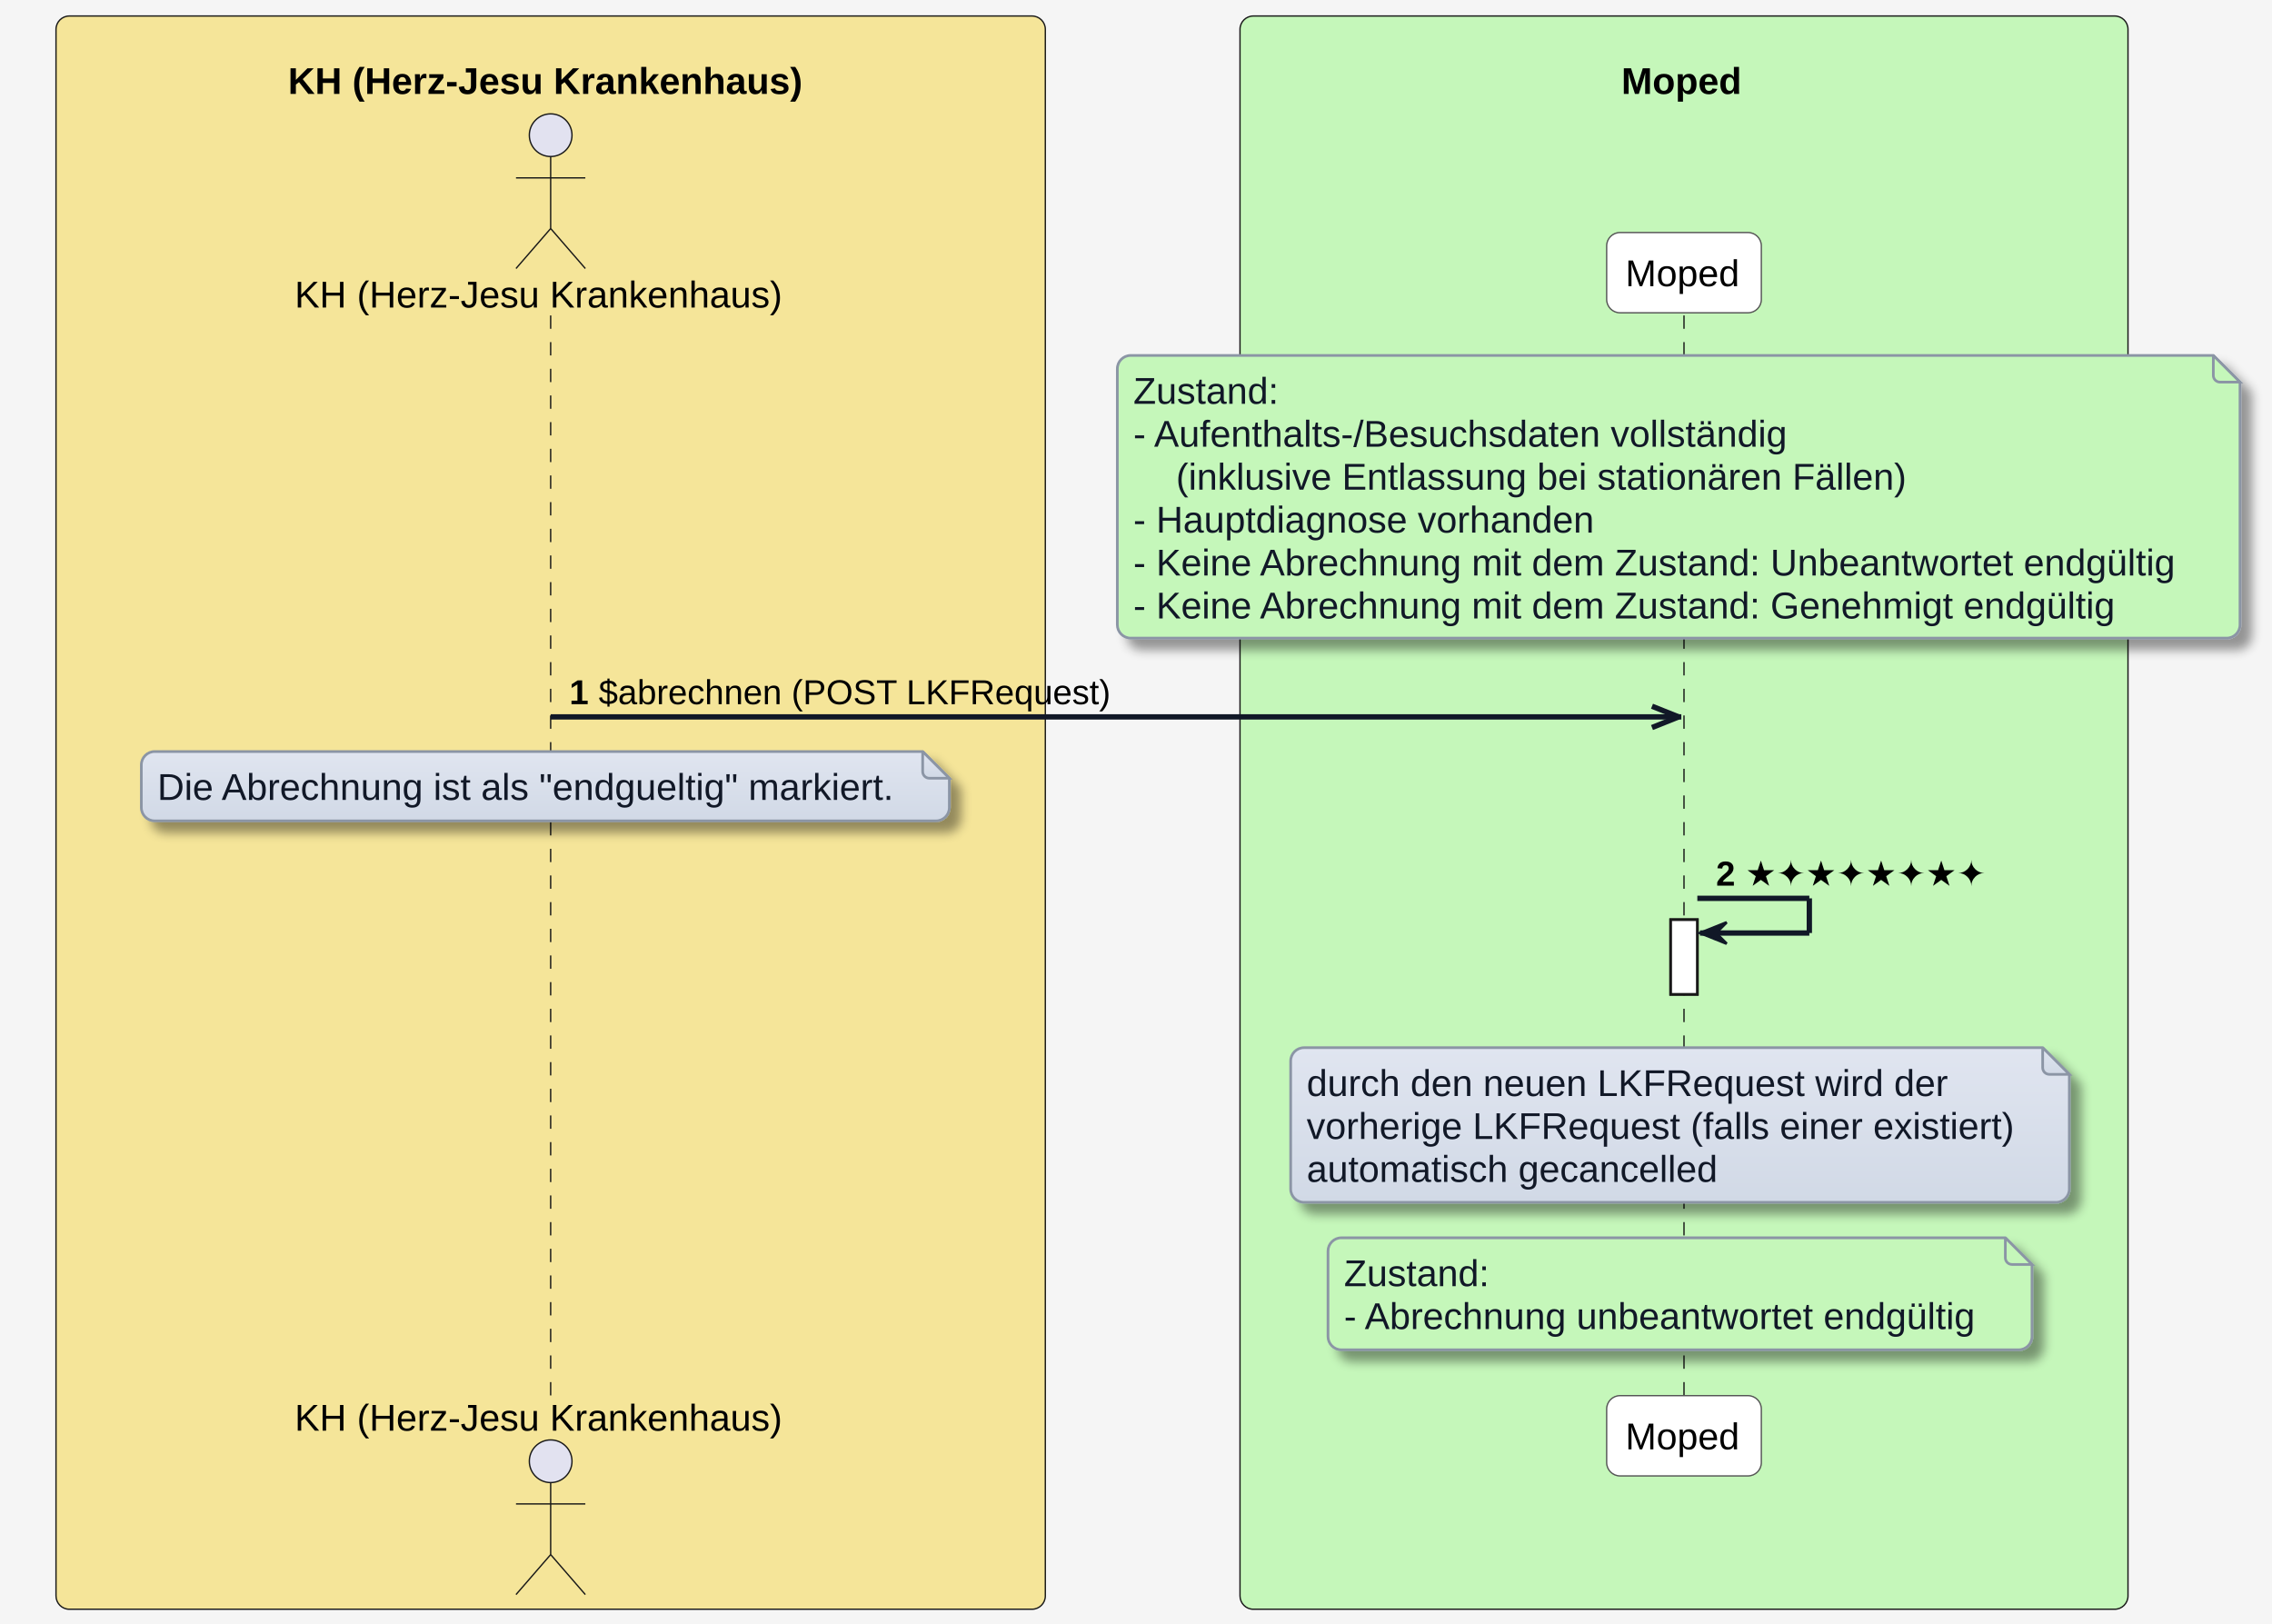
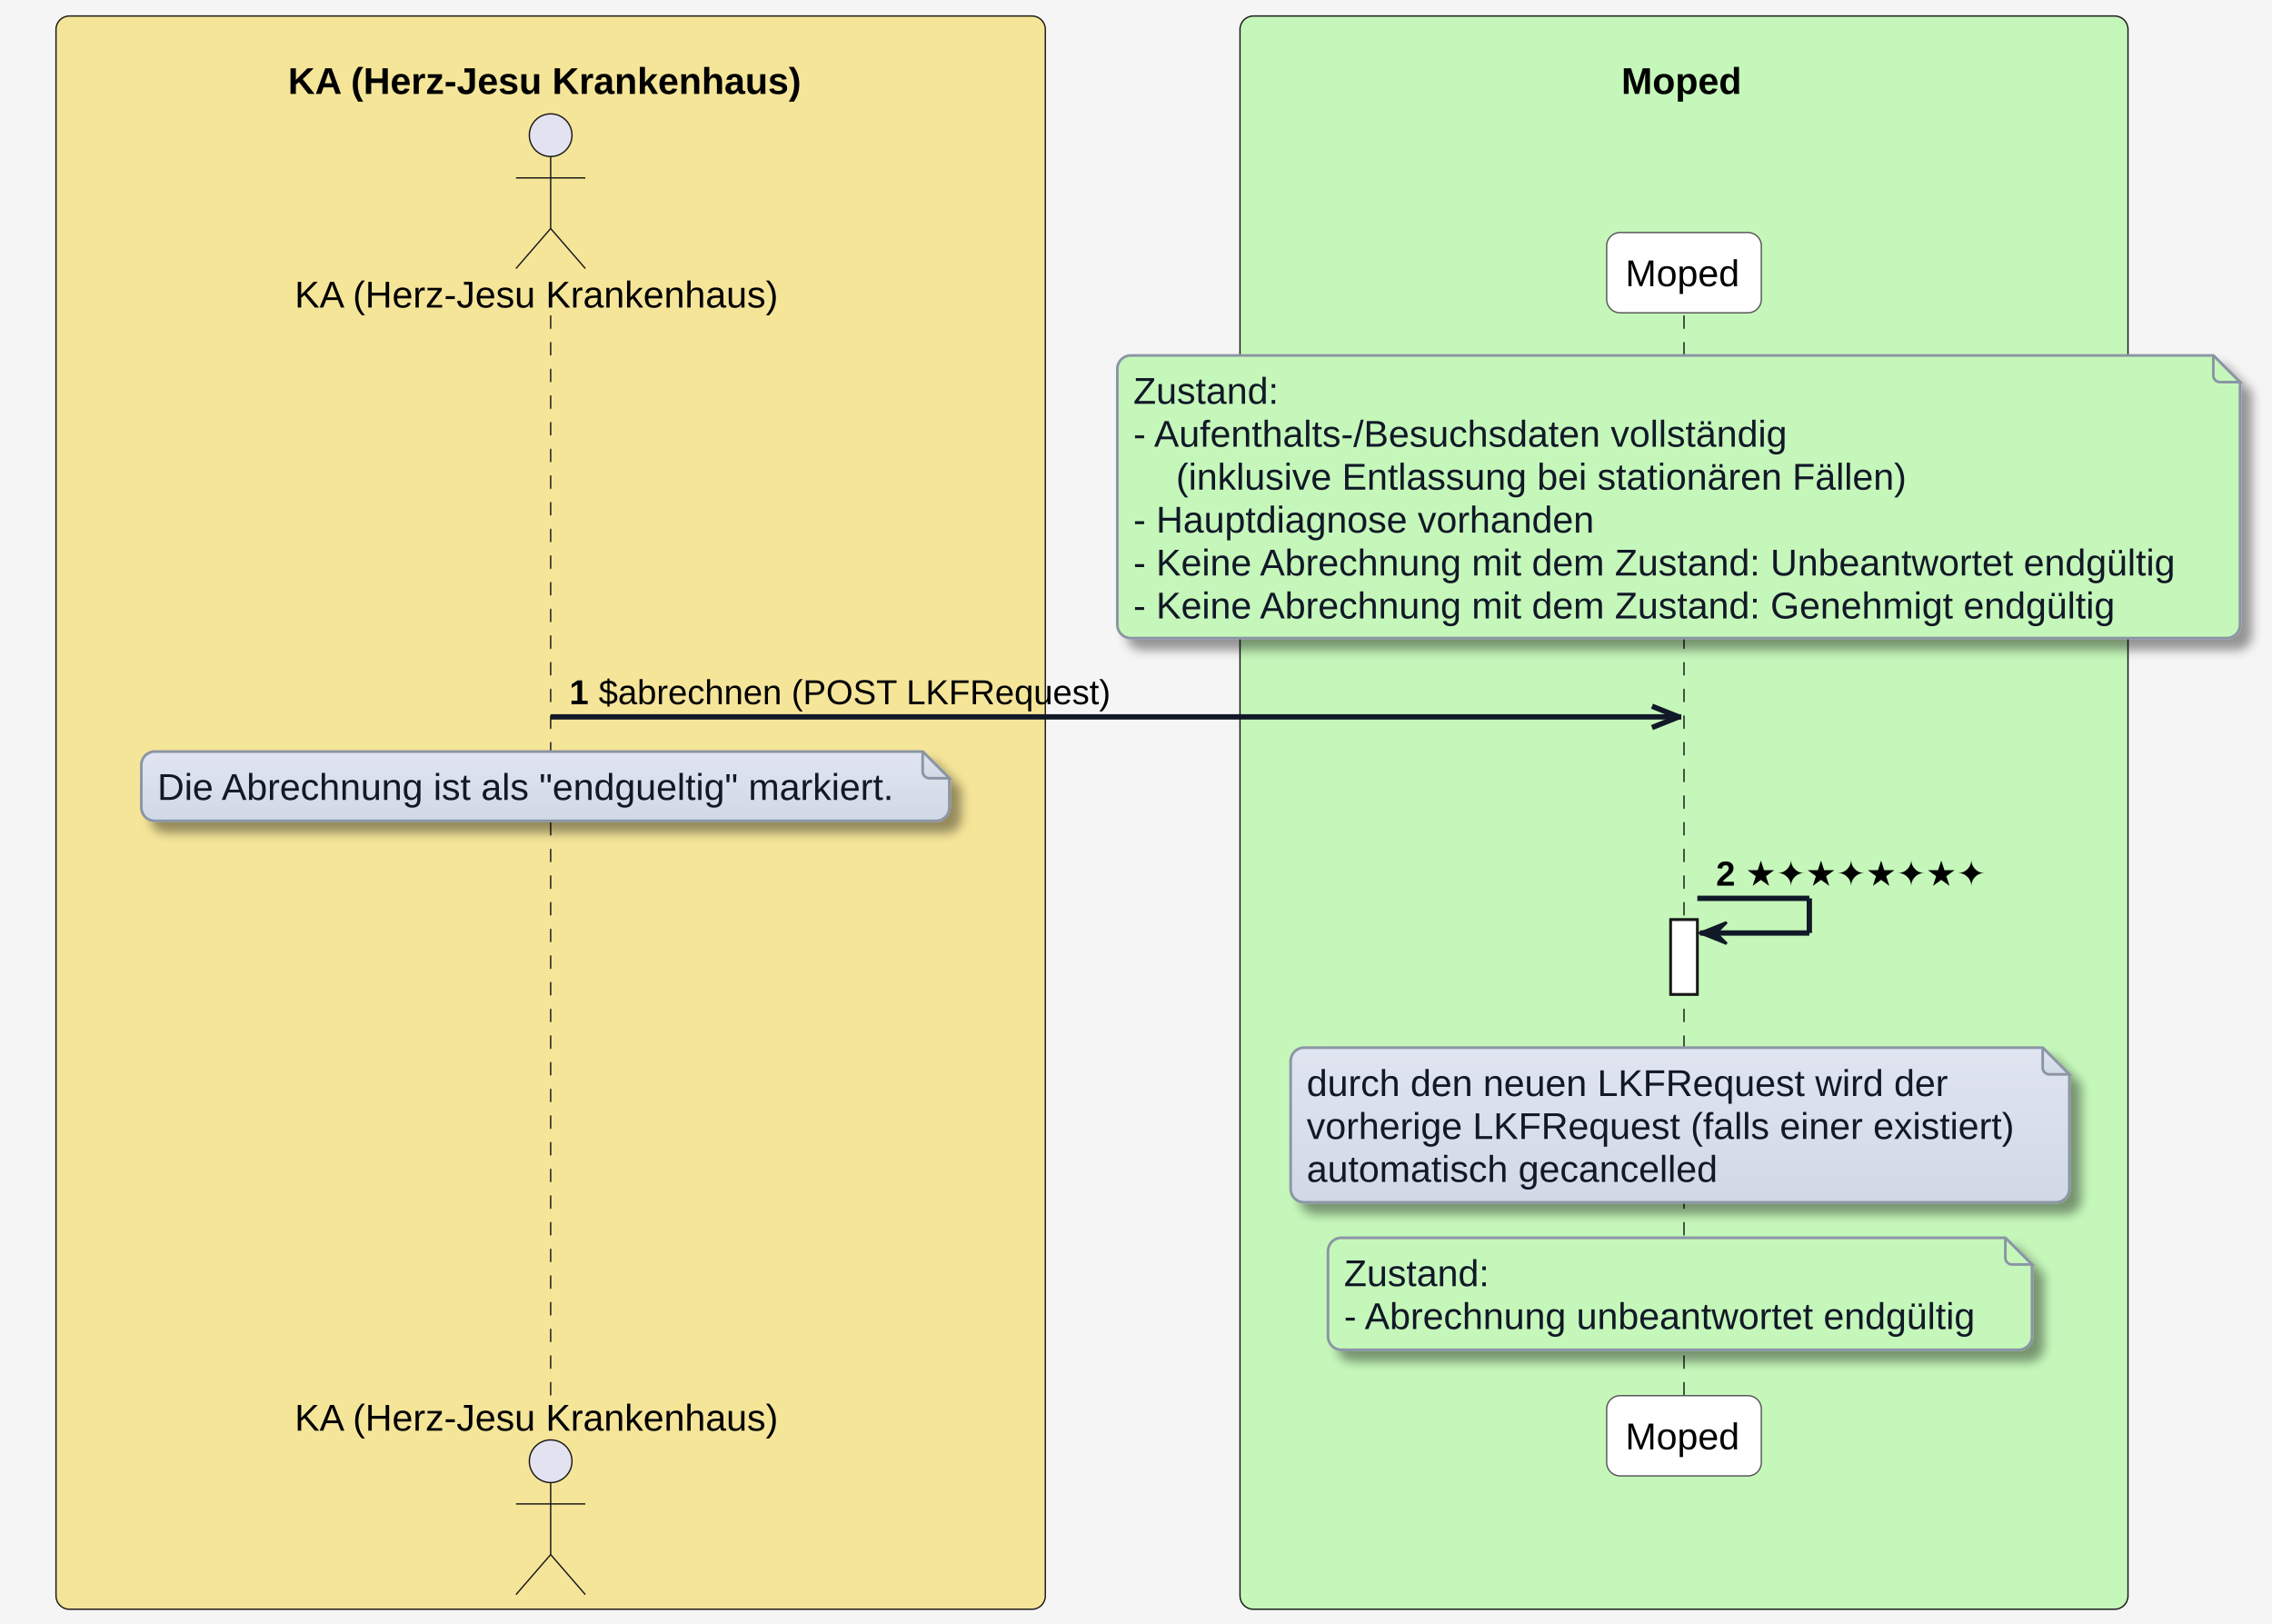
<svg xmlns="http://www.w3.org/2000/svg" contentStyleType="text/css" height="609px" preserveAspectRatio="none" style="width:852px;height:609px;background:#F5F5F5;" version="1.1" viewBox="0 0 852 609" width="852px" zoomAndPan="magnify">
  <defs>
    <filter height="300%" id="f1fz3fw06ubqeq" width="300%" x="-1" y="-1">
      <feGaussianBlur result="blurOut" stdDeviation="2.0" />
      <feColorMatrix in="blurOut" result="blurOut2" type="matrix" values="0 0 0 0 0 0 0 0 0 0 0 0 0 0 0 0 0 0 .4 0" />
      <feOffset dx="4.0" dy="4.0" in="blurOut2" result="blurOut3" />
      <feBlend in="SourceGraphic" in2="blurOut3" mode="normal" />
    </filter>
    <linearGradient id="g1fz3fw06ubqeq0" x1="50%" x2="50%" y1="0%" y2="100%">
      <stop offset="0%" stop-color="#E0E5F0" />
      <stop offset="100%" stop-color="#D1D9E6" />
    </linearGradient>
  </defs>
  <g>
    <rect fill="#F5F5F5" height="609" style="stroke:none;stroke-width:1.0;" width="852" x="0" y="0" />
    <rect fill="#F5E599" height="597.476" rx="5" ry="5" style="stroke:#181818;stroke-width:0.5;" width="371" x="21" y="6" />
    <text fill="#000000" font-family="Arial" font-size="14" font-weight="bold" lengthAdjust="spacing" textLength="4" x="24" y="19.132"> </text>
-     <text fill="#000000" font-family="Arial" font-size="14" font-weight="bold" lengthAdjust="spacing" textLength="197" x="108" y="35.23">KH (Herz-Jesu Krankenhaus)</text>
+     <text fill="#000000" font-family="Arial" font-size="14" font-weight="bold" lengthAdjust="spacing" textLength="197" x="108" y="35.23">KA (Herz-Jesu Krankenhaus)</text>
    <rect fill="#C5F7BA" height="597.476" rx="5" ry="5" style="stroke:#181818;stroke-width:0.5;" width="333" x="465" y="6" />
    <text fill="#000000" font-family="Arial" font-size="14" font-weight="bold" lengthAdjust="spacing" textLength="4" x="468" y="19.132"> </text>
    <text fill="#000000" font-family="Arial" font-size="14" font-weight="bold" lengthAdjust="spacing" textLength="47" x="608" y="35.23">Moped</text>
    <rect fill="#FFFFFF" height="28" style="stroke:#181818;stroke-width:1.0;" width="10" x="626.5" y="344.884" />
    <line style="stroke:#181818;stroke-width:0.5;stroke-dasharray:5.0,5.0;" x1="206.5" x2="206.5" y1="118.296" y2="524.377" />
    <line style="stroke:#181818;stroke-width:0.5;stroke-dasharray:5.0,5.0;" x1="631.5" x2="631.5" y1="118.296" y2="524.377" />
-     <text fill="#000000" font-family="Arial" font-size="14" lengthAdjust="spacing" textLength="186" x="110.5" y="115.329">KH (Herz-Jesu Krankenhaus)</text>
+     <text fill="#000000" font-family="Arial" font-size="14" lengthAdjust="spacing" textLength="186" x="110.5" y="115.329">KA (Herz-Jesu Krankenhaus)</text>
    <ellipse cx="206.5" cy="50.697" fill="#E2E2F0" rx="8" ry="8" style="stroke:#181818;stroke-width:0.5;" />
    <path d="M206.5,58.697 L206.5,85.697 M193.5,66.697 L219.5,66.697 M206.5,85.697 L193.5,100.697 M206.5,85.697 L219.5,100.697 " fill="none" style="stroke:#181818;stroke-width:0.5;" />
-     <text fill="#000000" font-family="Arial" font-size="14" lengthAdjust="spacing" textLength="186" x="110.5" y="536.509">KH (Herz-Jesu Krankenhaus)</text>
+     <text fill="#000000" font-family="Arial" font-size="14" lengthAdjust="spacing" textLength="186" x="110.5" y="536.509">KA (Herz-Jesu Krankenhaus)</text>
    <ellipse cx="206.5" cy="547.976" fill="#E2E2F0" rx="8" ry="8" style="stroke:#181818;stroke-width:0.5;" />
    <path d="M206.5,555.976 L206.5,582.976 M193.5,563.976 L219.5,563.976 M206.5,582.976 L193.5,597.976 M206.5,582.976 L219.5,597.976 " fill="none" style="stroke:#181818;stroke-width:0.5;" />
    <rect fill="#FFFFFF" height="30.099" rx="5" ry="5" style="stroke:#555555;stroke-width:0.5;" width="58" x="602.5" y="87.197" />
    <text fill="#000000" font-family="Arial" font-size="14" lengthAdjust="spacing" textLength="44" x="609.5" y="107.329">Moped</text>
    <rect fill="#FFFFFF" height="30.099" rx="5" ry="5" style="stroke:#555555;stroke-width:0.5;" width="58" x="602.5" y="523.377" />
    <text fill="#000000" font-family="Arial" font-size="14" lengthAdjust="spacing" textLength="44" x="609.5" y="543.509">Moped</text>
    <rect fill="#FFFFFF" height="28" style="stroke:#181818;stroke-width:1.0;" width="10" x="626.5" y="344.884" />
    <path d="M419,138.296 L419,234.296 A5,5 0 0 0 424,239.296 L835,239.296 A5,5 0 0 0 840,234.296 L840,143.296 L830,133.296 L424,133.296 A5,5 0 0 0 419,138.296 " fill="#C5F7BA" filter="url(#f1fz3fw06ubqeq)" style="stroke:#8B95A5;stroke-width:1.0;" />
    <path d="M830,133.296 L830,140.796 A2.5,2.5 0 0 0 832.5,143.296 L840,143.296 L830,133.296 " fill="#C5F7BA" style="stroke:#8B95A5;stroke-width:1.0;" />
    <text fill="#111827" font-family="Arial" font-size="14" lengthAdjust="spacing" textLength="56" x="425" y="151.428">Zustand:</text>
    <text fill="#111827" font-family="Arial" font-size="14" lengthAdjust="spacing" textLength="250" x="425" y="167.526">- Aufenthalts-/Besuchsdaten vollständig</text>
    <text fill="#111827" font-family="Arial" font-size="14" lengthAdjust="spacing" textLength="279" x="441" y="183.625">(inklusive Entlassung bei stationären Fällen)</text>
    <text fill="#111827" font-family="Arial" font-size="14" lengthAdjust="spacing" textLength="177" x="425" y="199.724">- Hauptdiagnose vorhanden</text>
    <text fill="#111827" font-family="Arial" font-size="14" lengthAdjust="spacing" textLength="400" x="425" y="215.822">- Keine Abrechnung mit dem Zustand: Unbeantwortet endgültig</text>
    <text fill="#111827" font-family="Arial" font-size="14" lengthAdjust="spacing" textLength="377" x="425" y="231.921">- Keine Abrechnung mit dem Zustand: Genehmigt endgültig</text>
    <line style="stroke:#111827;stroke-width:2.0;" x1="629.5" x2="619.5" y1="268.836" y2="264.836" />
    <line style="stroke:#111827;stroke-width:2.0;" x1="629.5" x2="619.5" y1="268.836" y2="272.836" />
    <line style="stroke:#111827;stroke-width:2.0;" x1="206.5" x2="630.5" y1="268.836" y2="268.836" />
    <text fill="#000000" font-family="Arial" font-size="13" font-weight="bold" lengthAdjust="spacing" textLength="7" x="213.5" y="264.082">1</text>
    <text fill="#000000" font-family="Arial" font-size="13" lengthAdjust="spacing" textLength="191" x="224.5" y="264.082">$abrechnen (POST LKFRequest)</text>
    <path d="M53,286.836 L53,302.836 A5,5 0 0 0 58,307.836 L351,307.836 A5,5 0 0 0 356,302.836 L356,291.836 L346,281.836 L58,281.836 A5,5 0 0 0 53,286.836 " fill="url(#g1fz3fw06ubqeq0)" filter="url(#f1fz3fw06ubqeq)" style="stroke:#8B95A5;stroke-width:1.0;" />
    <path d="M346,281.836 L346,289.336 A2.5,2.5 0 0 0 348.5,291.836 L356,291.836 L346,281.836 " fill="url(#g1fz3fw06ubqeq0)" style="stroke:#8B95A5;stroke-width:1.0;" />
    <text fill="#111827" font-family="Arial" font-size="14" lengthAdjust="spacing" textLength="282" x="59" y="299.968">Die Abrechnung ist als "endgueltig" markiert.</text>
    <line style="stroke:#111827;stroke-width:2.0;" x1="636.5" x2="678.5" y1="336.884" y2="336.884" />
    <line style="stroke:#111827;stroke-width:2.0;" x1="678.5" x2="678.5" y1="336.884" y2="349.884" />
    <line style="stroke:#111827;stroke-width:2.0;" x1="637.5" x2="678.5" y1="349.884" y2="349.884" />
    <polygon fill="#111827" points="647.5,345.884,637.5,349.884,647.5,353.884,643.5,349.884" style="stroke:#111827;stroke-width:1.0;" />
    <text fill="#000000" font-family="Arial" font-size="13" font-weight="bold" lengthAdjust="spacing" textLength="7" x="643.5" y="332.129">2</text>
    <text fill="#000000" font-family="Arial" font-size="13" lengthAdjust="spacing" textLength="92" x="654.5" y="332.129">★✦★✦★✦★✦</text>
    <path d="M484,397.884 L484,445.884 A5,5 0 0 0 489,450.884 L771,450.884 A5,5 0 0 0 776,445.884 L776,402.884 L766,392.884 L489,392.884 A5,5 0 0 0 484,397.884 " fill="url(#g1fz3fw06ubqeq0)" filter="url(#f1fz3fw06ubqeq)" style="stroke:#8B95A5;stroke-width:1.0;" />
    <path d="M766,392.884 L766,400.384 A2.5,2.5 0 0 0 768.5,402.884 L776,402.884 L766,392.884 " fill="url(#g1fz3fw06ubqeq0)" style="stroke:#8B95A5;stroke-width:1.0;" />
    <text fill="#111827" font-family="Arial" font-size="14" lengthAdjust="spacing" textLength="246" x="490" y="411.016">durch den neuen LKFRequest wird der</text>
    <text fill="#111827" font-family="Arial" font-size="14" lengthAdjust="spacing" textLength="271" x="490" y="427.114">vorherige LKFRequest (falls einer existiert)</text>
    <text fill="#111827" font-family="Arial" font-size="14" lengthAdjust="spacing" textLength="157" x="490" y="443.213">automatisch gecancelled</text>
    <path d="M498,469.18 L498,501.18 A5,5 0 0 0 503,506.18 L757,506.18 A5,5 0 0 0 762,501.18 L762,474.18 L752,464.18 L503,464.18 A5,5 0 0 0 498,469.18 " fill="#C5F7BA" filter="url(#f1fz3fw06ubqeq)" style="stroke:#8B95A5;stroke-width:1.0;" />
    <path d="M752,464.18 L752,471.68 A2.5,2.5 0 0 0 754.5,474.18 L762,474.18 L752,464.18 " fill="#C5F7BA" style="stroke:#8B95A5;stroke-width:1.0;" />
    <text fill="#111827" font-family="Arial" font-size="14" lengthAdjust="spacing" textLength="56" x="504" y="482.312">Zustand:</text>
    <text fill="#111827" font-family="Arial" font-size="14" lengthAdjust="spacing" textLength="243" x="504" y="498.41">- Abrechnung unbeantwortet endgültig</text>
  </g>
</svg>
